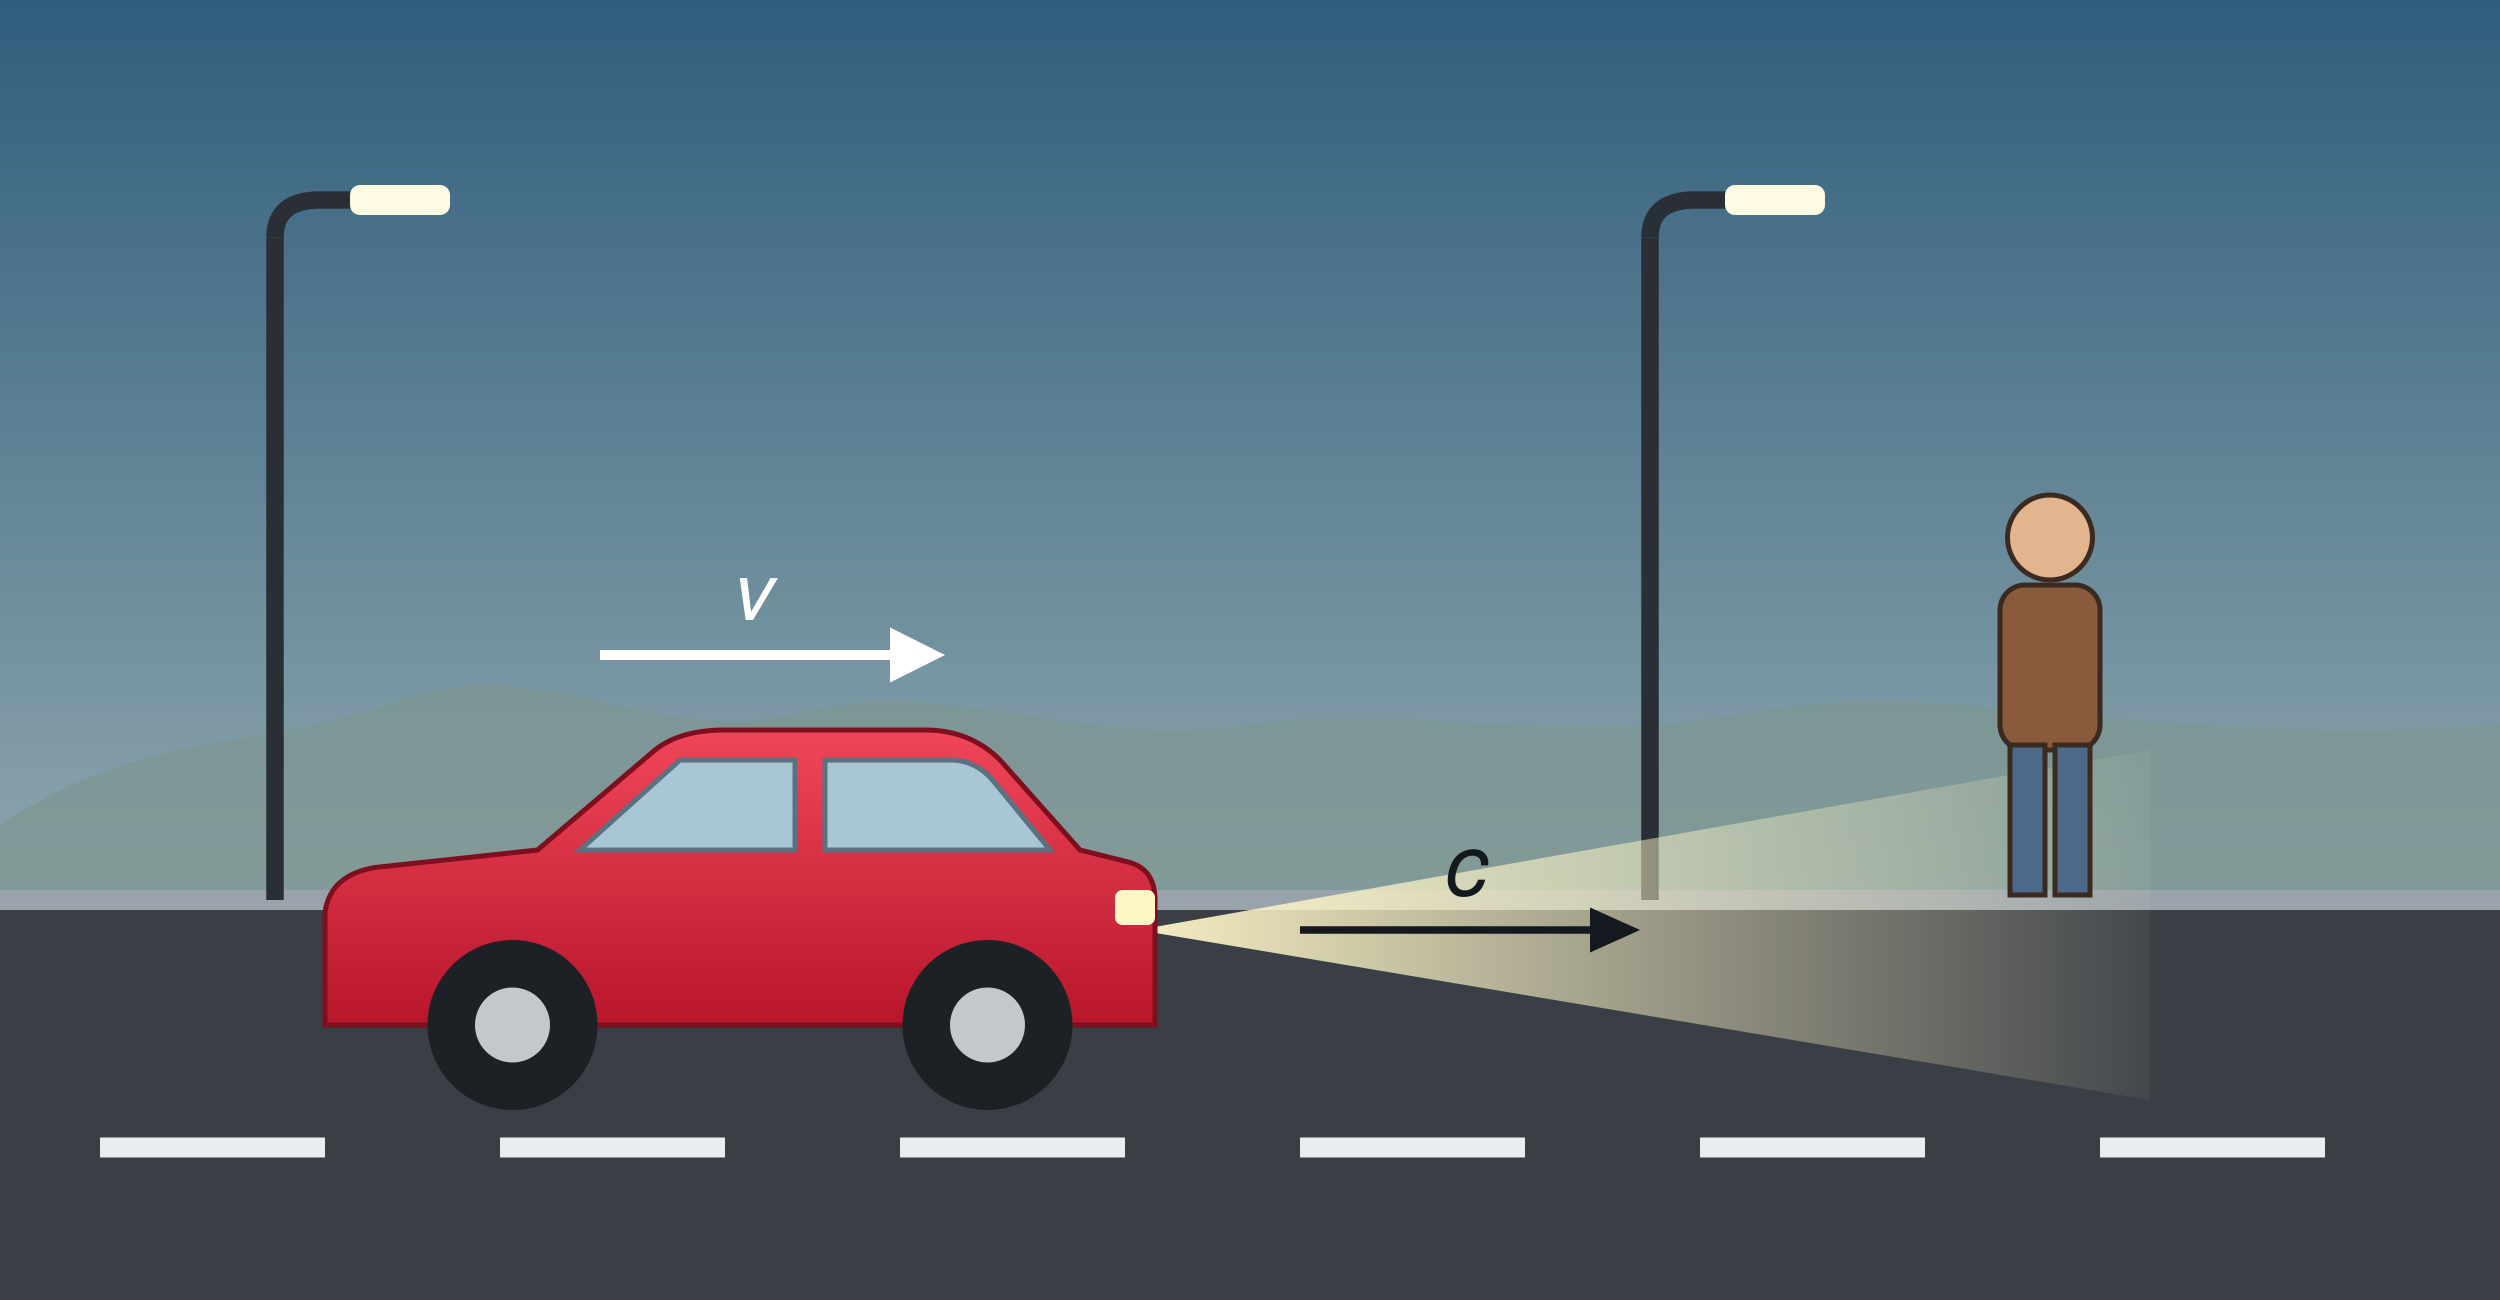
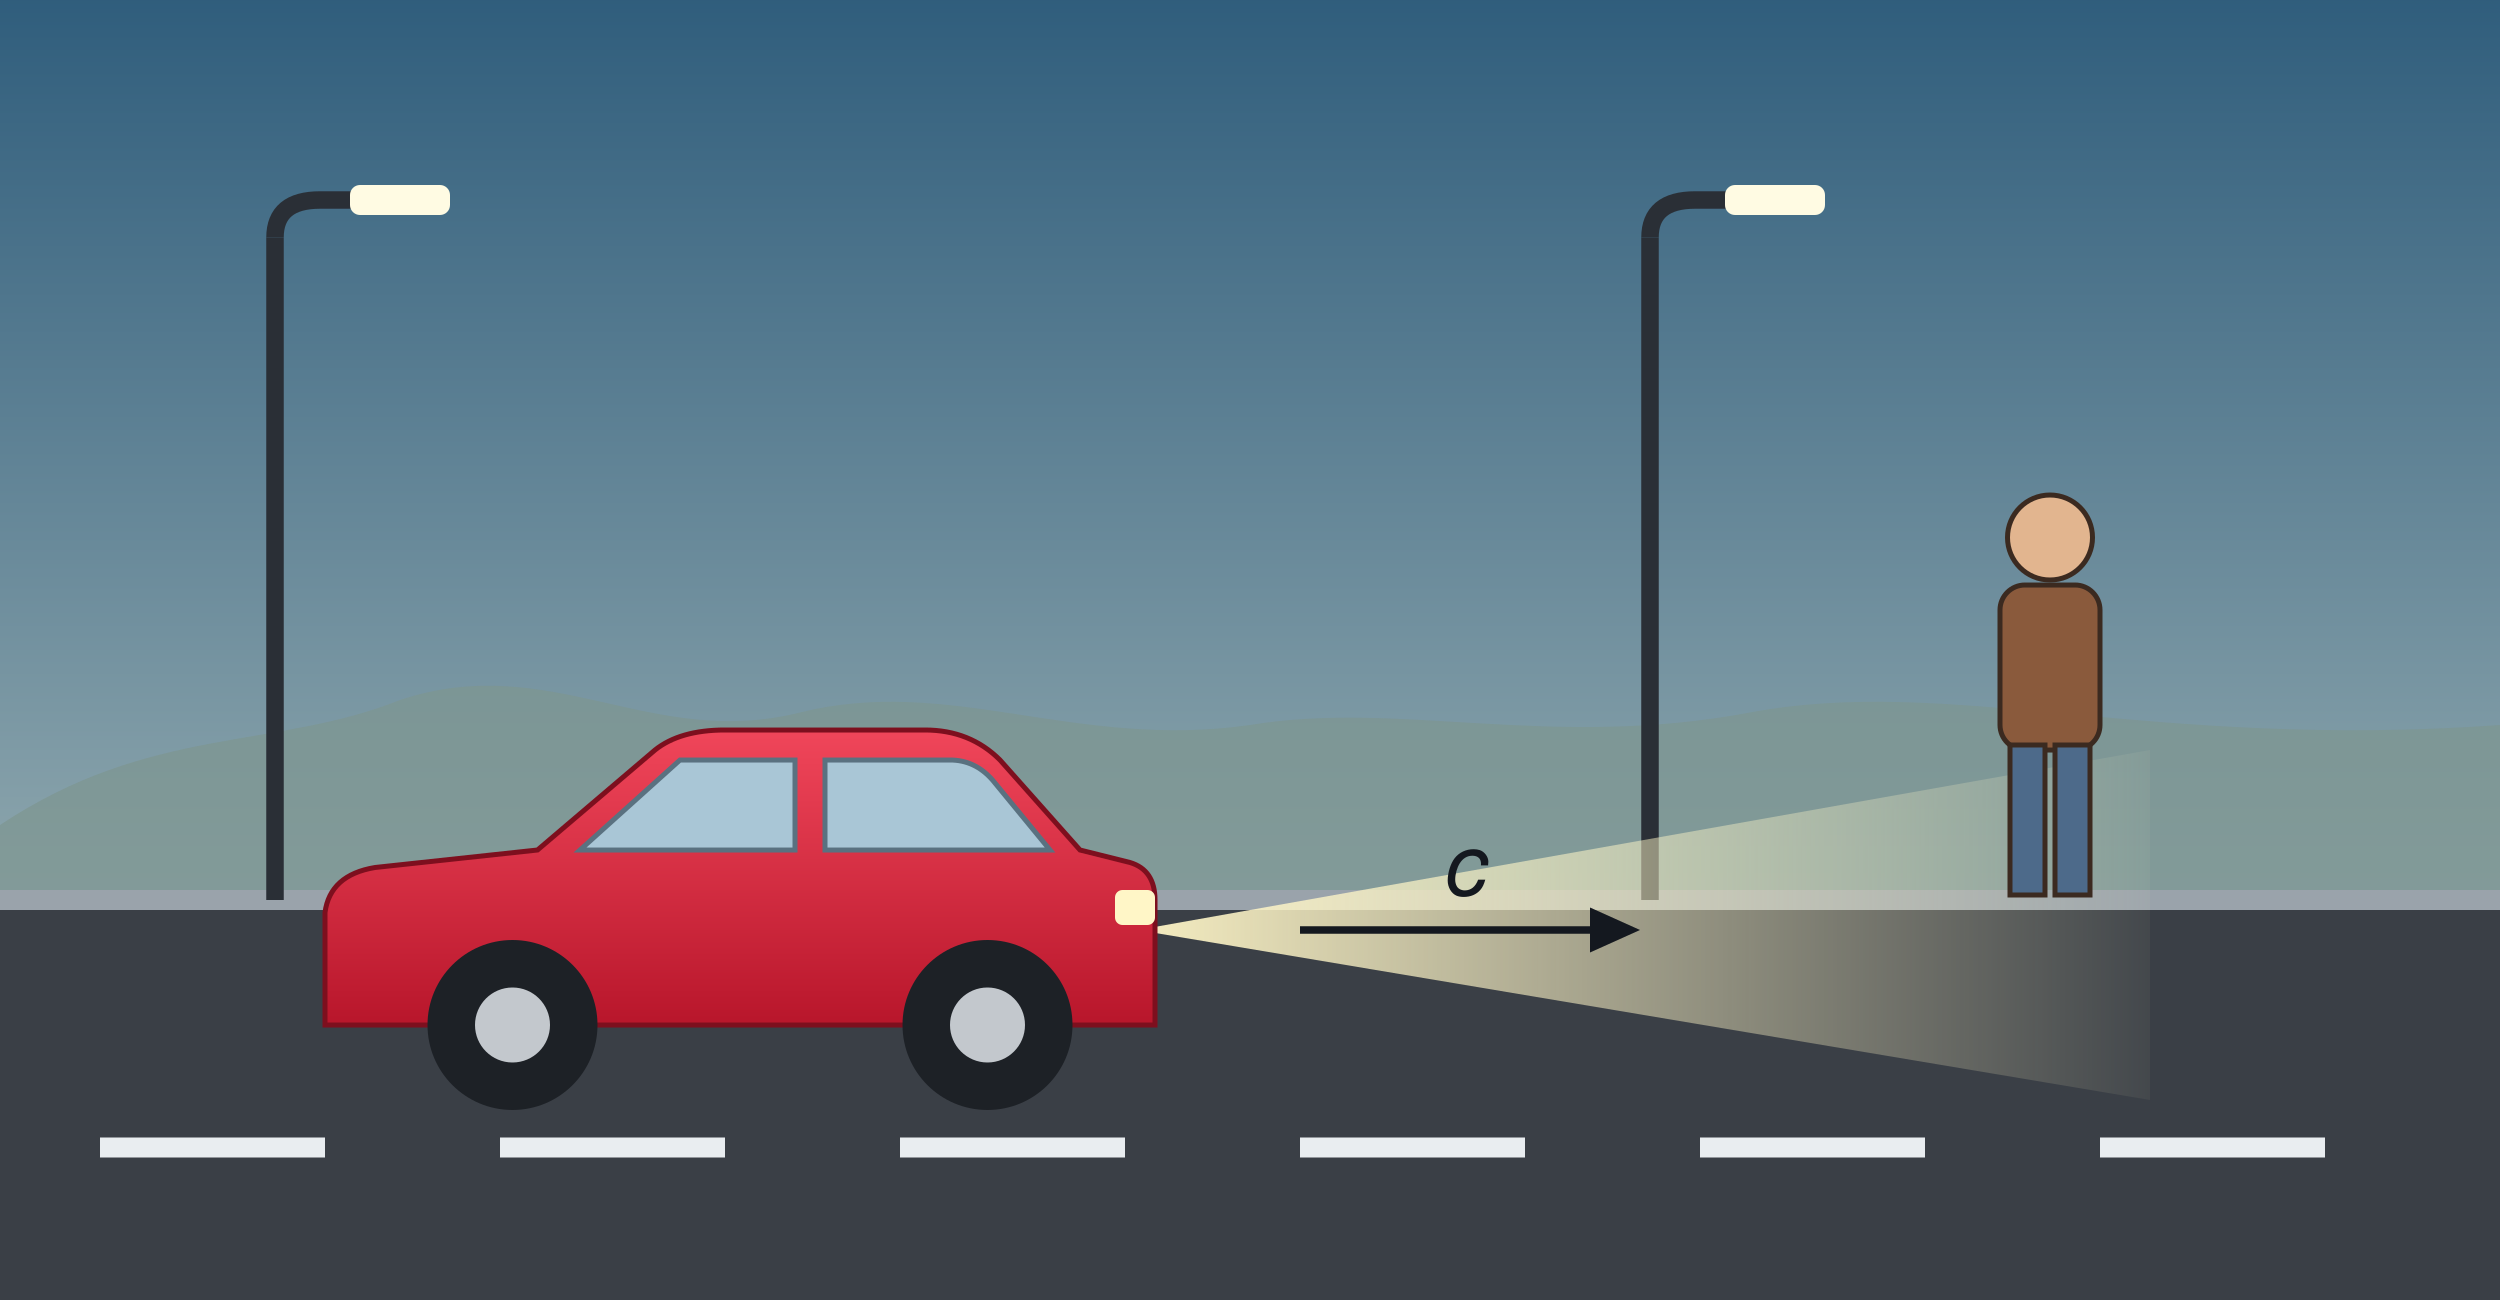
<svg xmlns="http://www.w3.org/2000/svg" viewBox="0 0 1000 520" font-family="Segoe UI, Helvetica, Arial, sans-serif">
  <defs>
    <linearGradient id="sky" x1="0" y1="0" x2="0" y2="1">
      <stop offset="0%" stop-color="#2f5d7c" />
      <stop offset="100%" stop-color="#b9c8c4" />
    </linearGradient>
    <linearGradient id="beam" x1="0" y1="0" x2="1" y2="0">
      <stop offset="0%" stop-color="#fff6c7" stop-opacity="0.95" />
      <stop offset="100%" stop-color="#fff6c7" stop-opacity="0.05" />
    </linearGradient>
    <linearGradient id="body" x1="0" y1="0" x2="0" y2="1">
      <stop offset="0%" stop-color="#f0465a" />
      <stop offset="100%" stop-color="#b8162b" />
    </linearGradient>
  </defs>
  <rect width="1000" height="520" fill="url(#sky)" />
  <path d="M0 330 C60 290 110 300 160 280 C220 260 260 300 320 285 C380 270 430 300 500 290 C560 280 620 300 700 285 C780 270 860 300 1000 290 L1000 360 L0 360 Z" fill="#7d9590" opacity="0.7" />
  <rect x="0" y="360" width="1000" height="160" fill="#3a3f46" />
  <rect x="0" y="356" width="1000" height="8" fill="#9aa3ab" />
  <g fill="#e9edf0">
    <rect x="40" y="455" width="90" height="8" />
    <rect x="200" y="455" width="90" height="8" />
    <rect x="360" y="455" width="90" height="8" />
    <rect x="520" y="455" width="90" height="8" />
    <rect x="680" y="455" width="90" height="8" />
    <rect x="840" y="455" width="90" height="8" />
  </g>
  <g stroke="#2a2f36" stroke-width="7" fill="none">
    <line x1="110" y1="360" x2="110" y2="95" />
    <path d="M110 95 Q110 80 128 80 L150 80" />
    <line x1="660" y1="360" x2="660" y2="95" />
    <path d="M660 95 Q660 80 678 80 L700 80" />
  </g>
  <rect x="140" y="74" width="40" height="12" rx="4" fill="#fffbe3" />
  <rect x="690" y="74" width="40" height="12" rx="4" fill="#fffbe3" />
  <path d="M455 372 L860 300 L860 440 Z" fill="url(#beam)" />
  <line x1="520" y1="372" x2="640" y2="372" stroke="#14181f" stroke-width="3" />
  <path d="M656 372 L636 363 L636 381 Z" fill="#14181f" />
  <text x="585" y="358" font-size="34" font-style="italic" fill="#14181f" text-anchor="middle">c</text>
  <path d="M130 410 L130 365 Q132 350 150 347 L215 340 L262 300 Q272 292 290 292 L370 292 Q388 292 400 304 L432 340 L452 345 Q462 348 462 360 L462 410 Z" fill="url(#body)" stroke="#7d0f1e" stroke-width="2" />
  <path d="M232 340 L272 304 L318 304 L318 340 Z" fill="#a9c6d6" stroke="#5a7180" stroke-width="2" />
  <path d="M330 340 L330 304 L380 304 Q390 304 397 312 L420 340 Z" fill="#a9c6d6" stroke="#5a7180" stroke-width="2" />
  <rect x="446" y="356" width="16" height="14" rx="3" fill="#fff6c7" />
  <circle cx="205" cy="410" r="34" fill="#1d2126" />
  <circle cx="205" cy="410" r="15" fill="#c3c8cd" />
  <circle cx="395" cy="410" r="34" fill="#1d2126" />
  <circle cx="395" cy="410" r="15" fill="#c3c8cd" />
-   <line x1="240" y1="262" x2="360" y2="262" stroke="#ffffff" stroke-width="4" />
-   <path d="M378 262 L356 251 L356 273 Z" fill="#ffffff" />
-   <text x="300" y="248" font-size="32" font-style="italic" fill="#ffffff" text-anchor="middle">v</text>
  <g stroke="#3b2a20" stroke-width="2">
    <circle cx="820" cy="215" r="17" fill="#e2b58f" />
    <rect x="800" y="234" width="40" height="66" rx="10" fill="#8a5a3c" />
    <rect x="804" y="298" width="14" height="60" fill="#4d6a8a" />
    <rect x="822" y="298" width="14" height="60" fill="#4d6a8a" />
  </g>
</svg>
